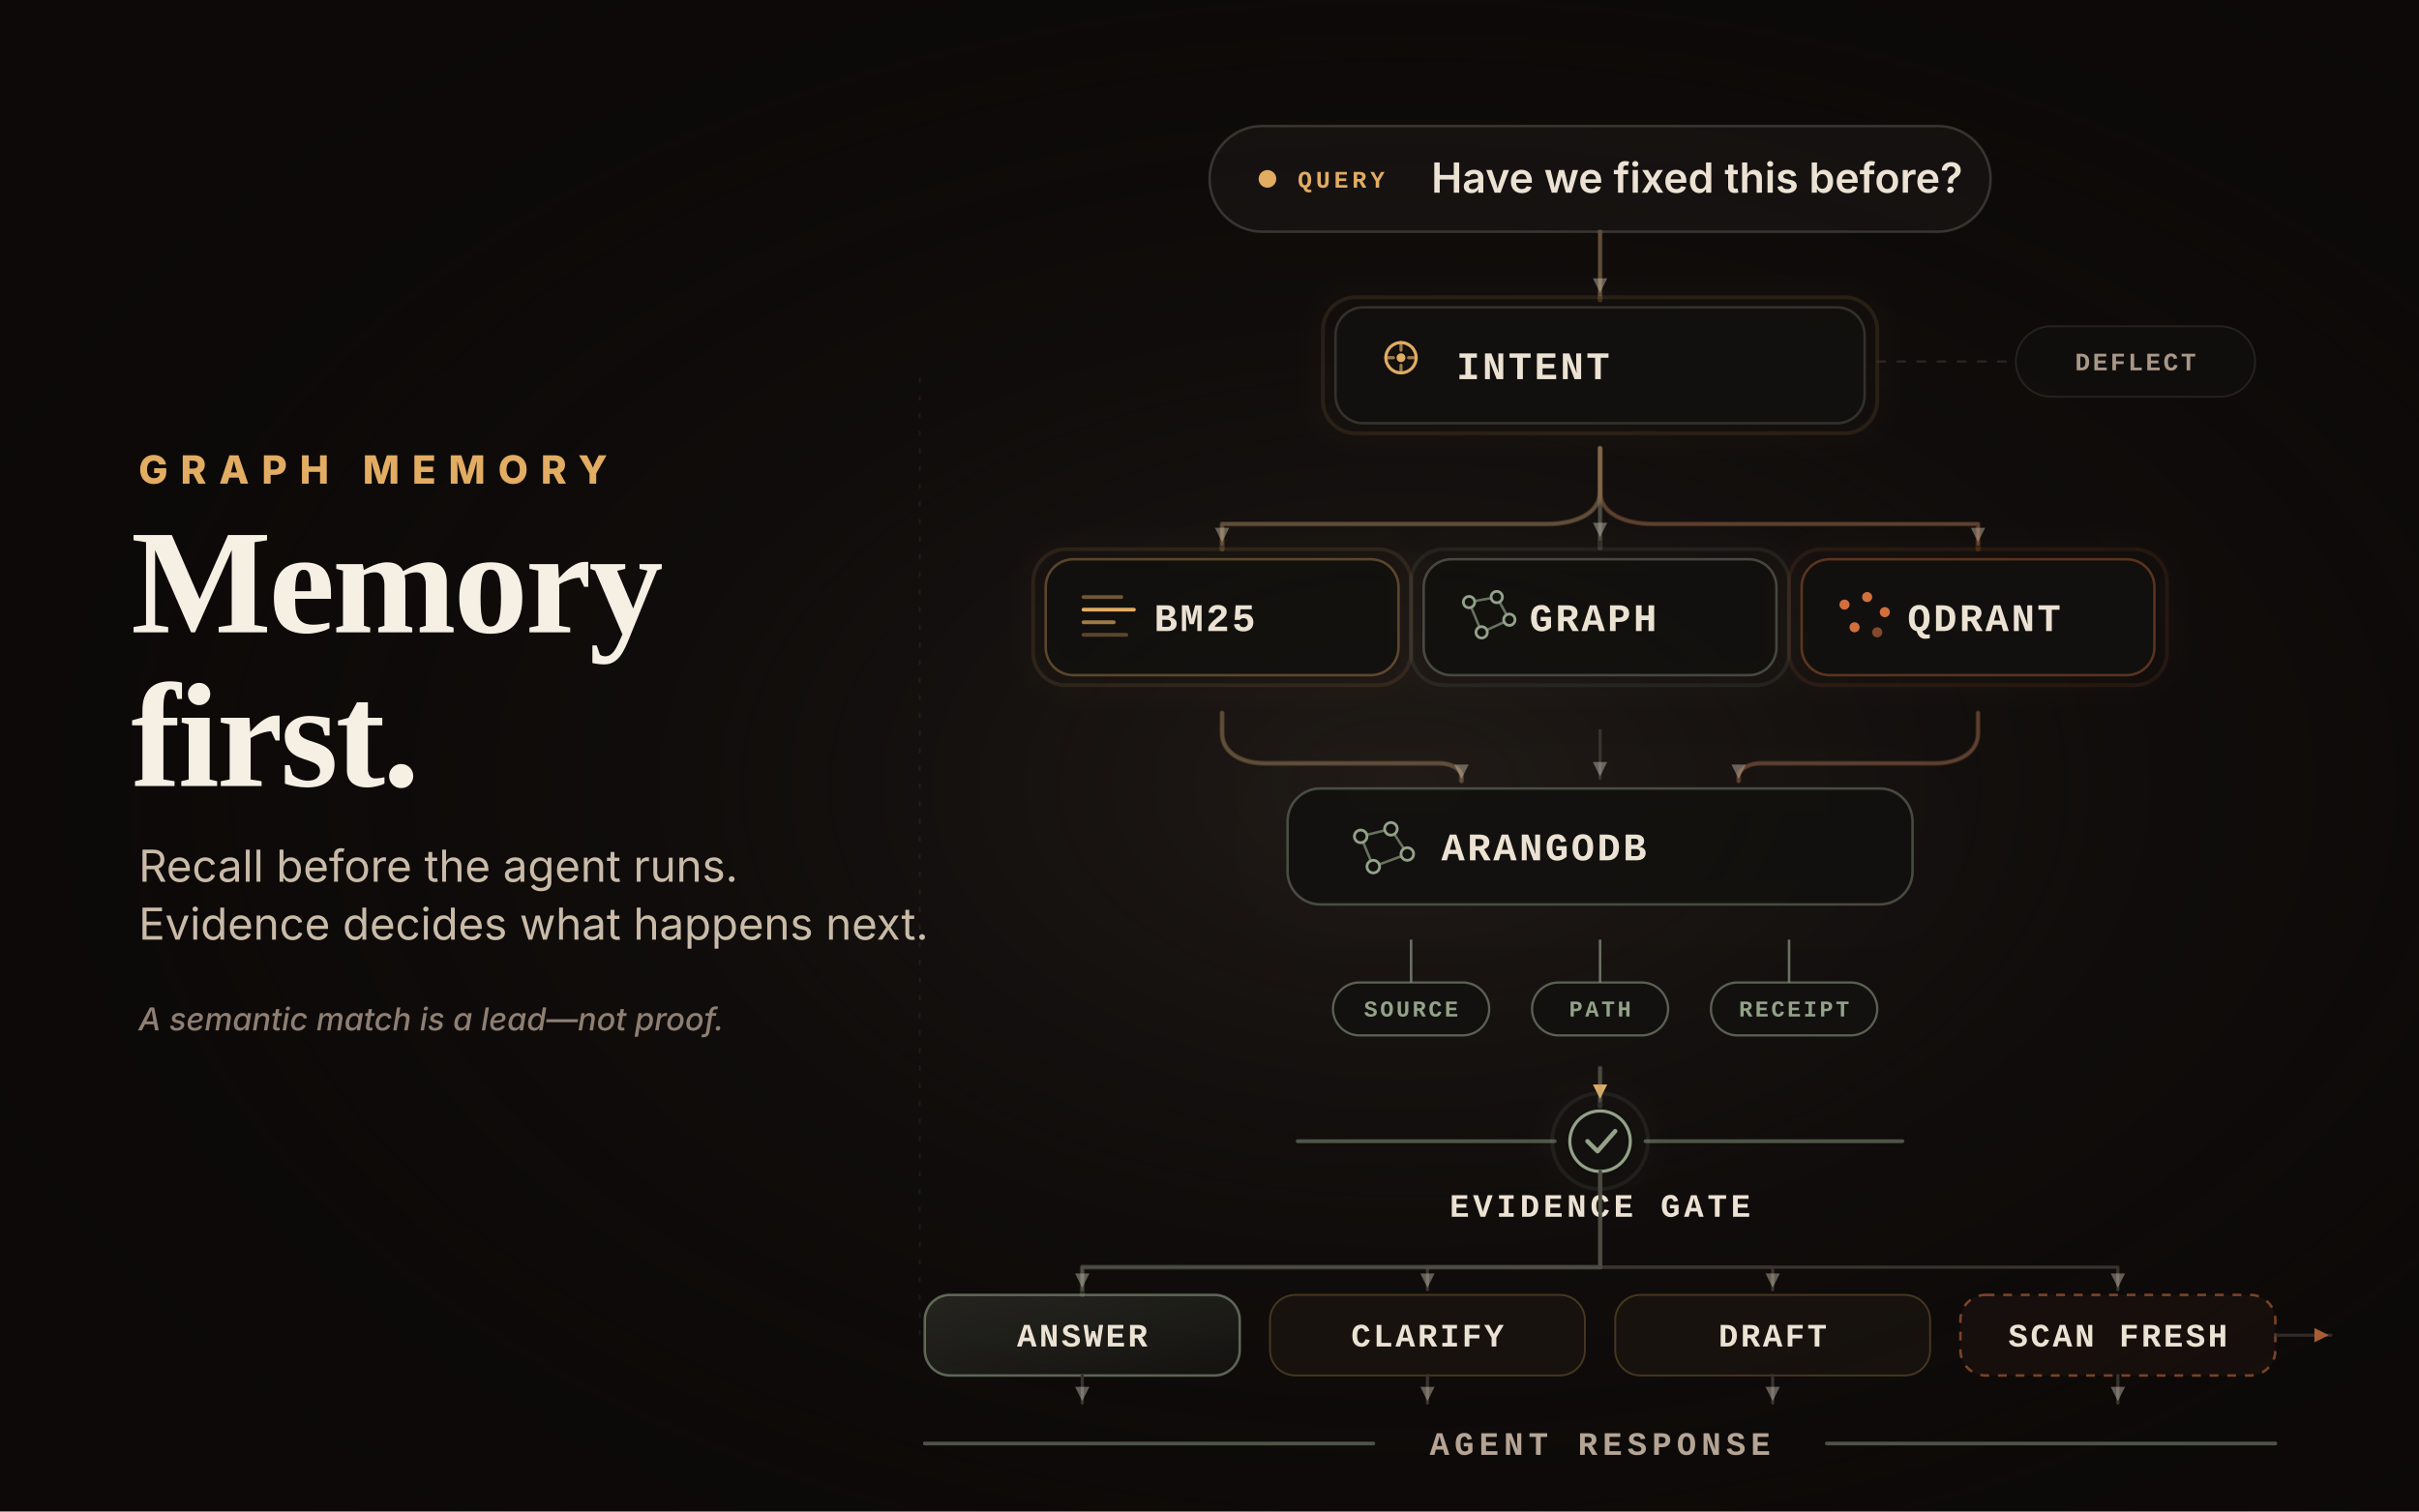
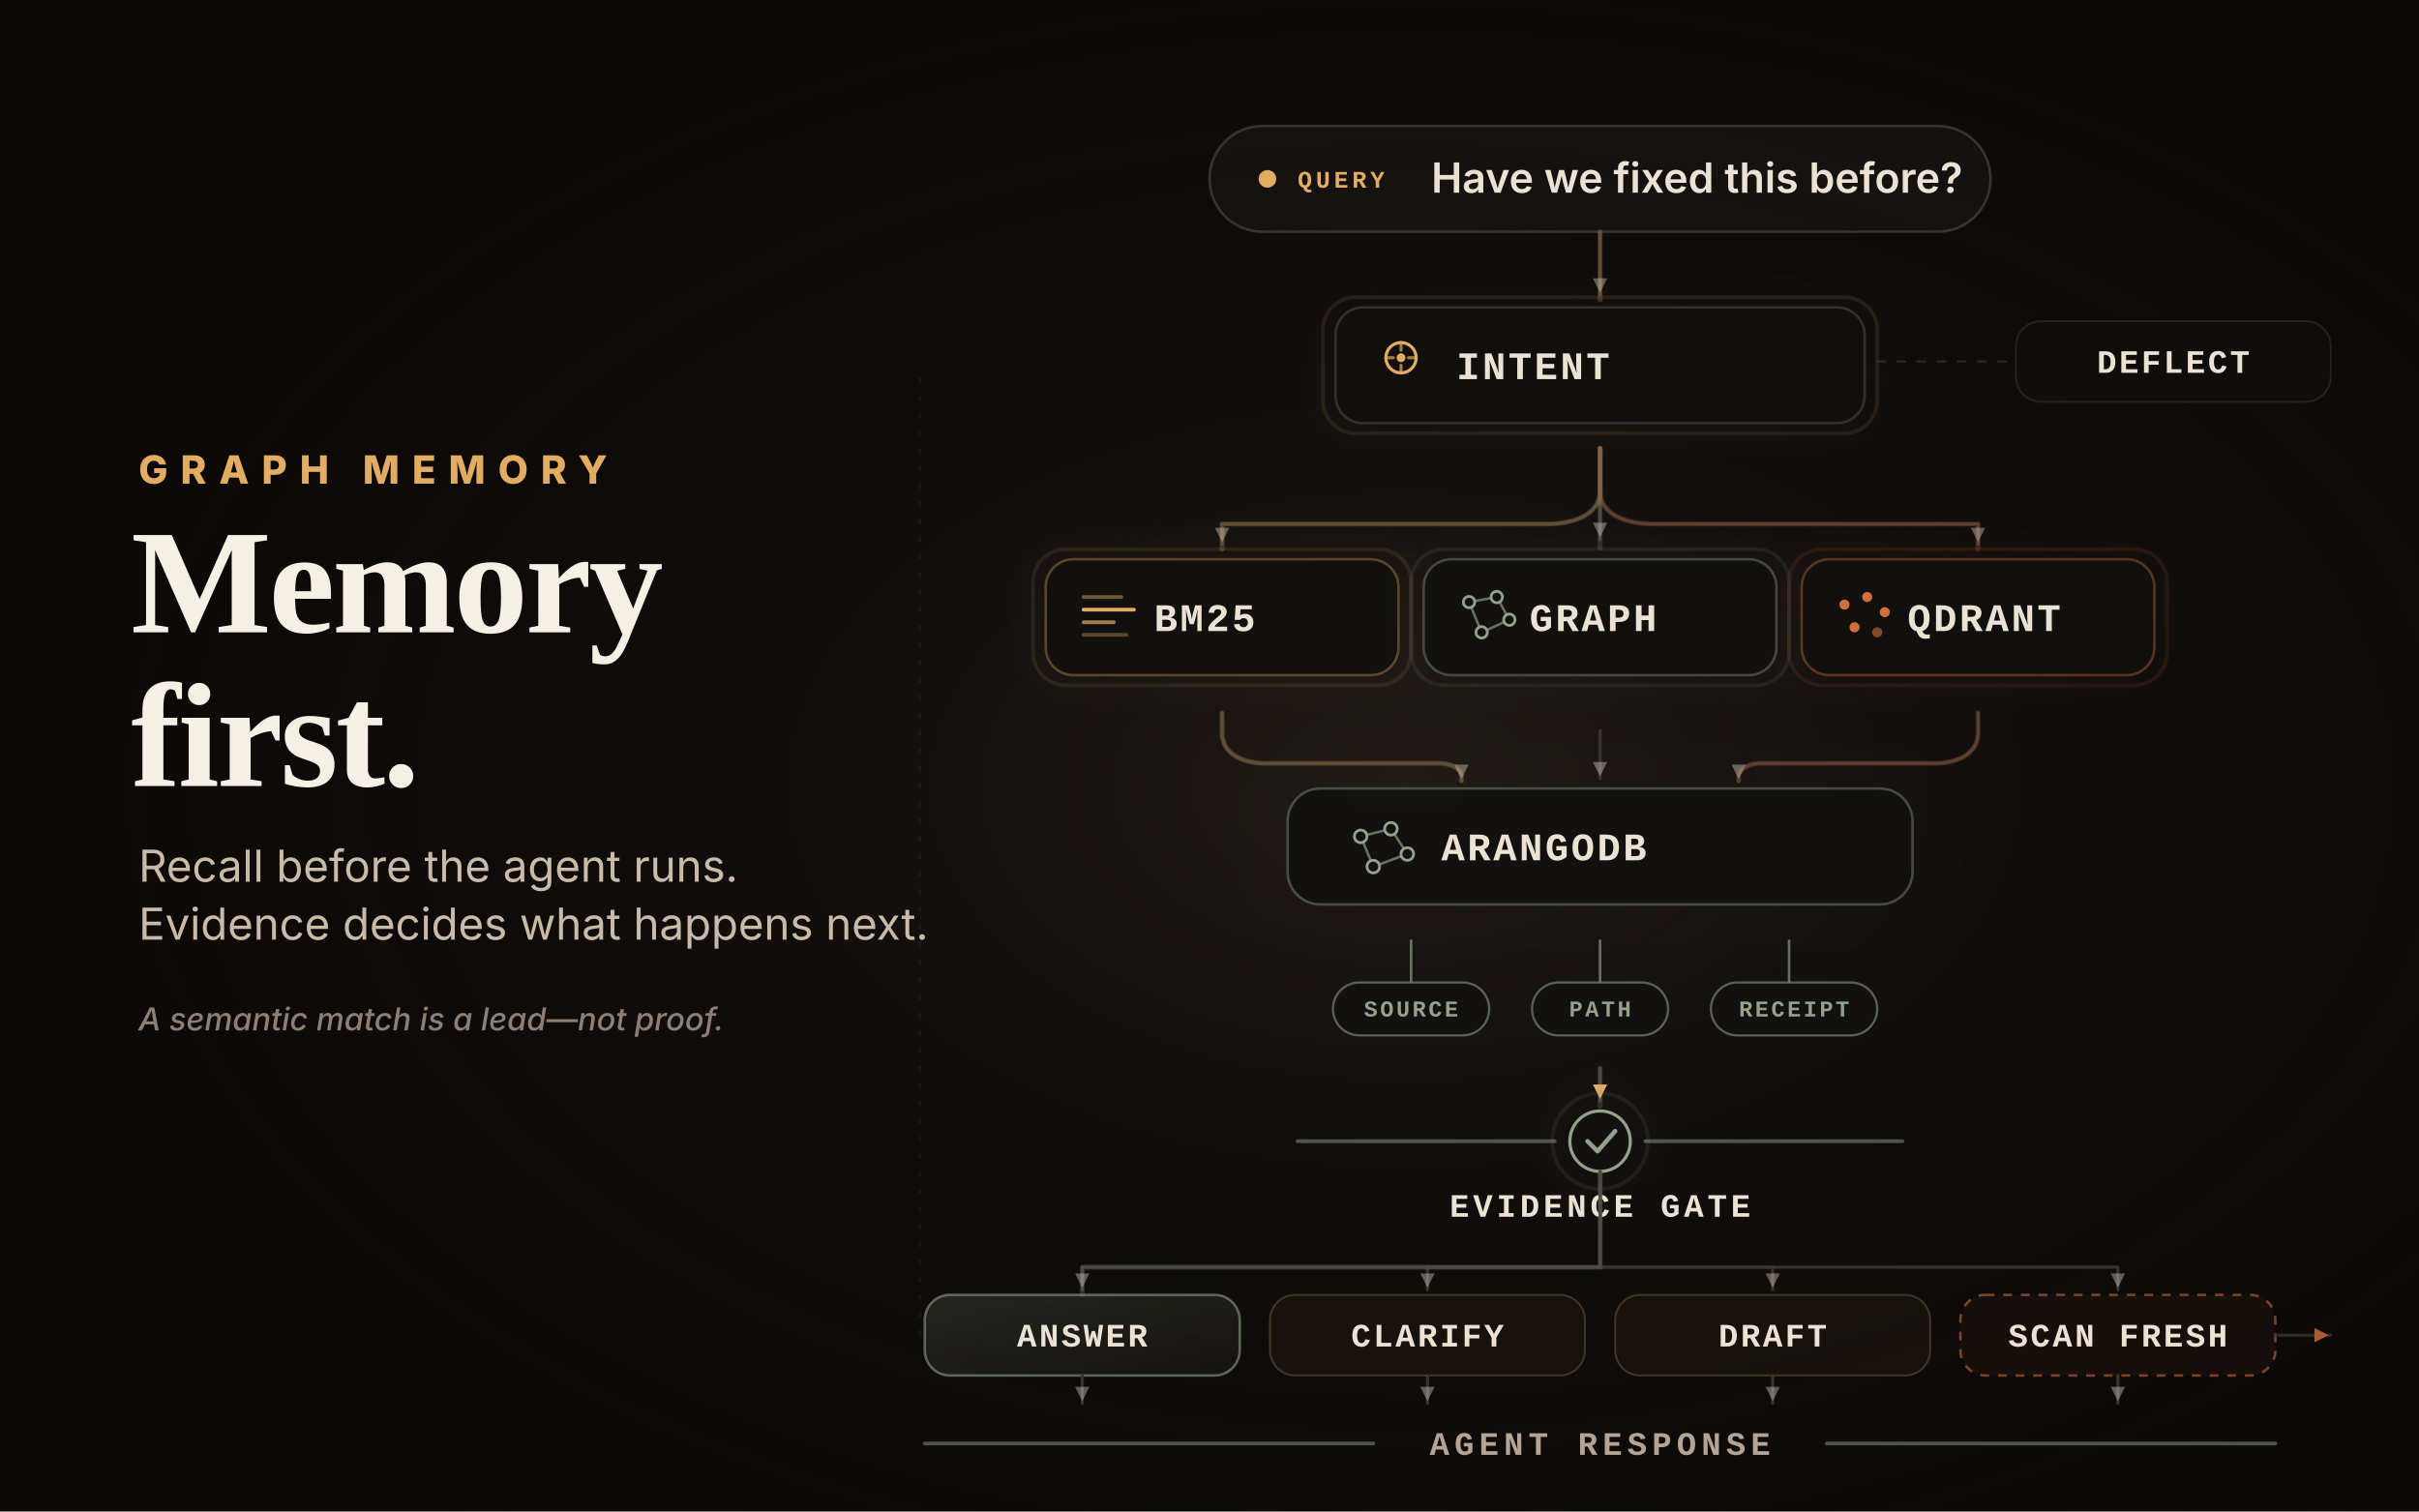
<svg xmlns="http://www.w3.org/2000/svg" viewBox="0 0 1920 1200" width="1920" height="1200" role="img" aria-labelledby="memory-pipeline-title memory-pipeline-desc" tabindex="0">
  <defs>
    <radialGradient id="bg-glow" cx="58%" cy="52%" r="66%">
      <stop offset="0" stop-color="#261f1b" stop-opacity="0.78" />
      <stop offset="0.46" stop-color="#151210" stop-opacity="0.42" />
      <stop offset="1" stop-color="#0c0908" stop-opacity="0" />
    </radialGradient>
    <linearGradient id="answer-fill" x1="0" y1="0" x2="1" y2="1">
      <stop offset="0" stop-color="#93a289" stop-opacity="0.17" />
      <stop offset="1" stop-color="#93a289" stop-opacity="0.05" />
    </linearGradient>
    <marker id="flow-arrow" viewBox="0 0 10 10" refX="8" refY="5" markerWidth="6.5" markerHeight="6.5" orient="auto-start-reverse">
      <path d="M 0 1.5 L 7 5 L 0 8.5 z" fill="rgba(236,226,211,0.38)" />
    </marker>
    <marker id="flow-arrow-ember" viewBox="0 0 10 10" refX="8" refY="5" markerWidth="6.5" markerHeight="6.5" orient="auto-start-reverse">
      <path d="M 0 1.5 L 7 5 L 0 8.5 z" fill="#d1703c" />
    </marker>
    <marker id="flow-arrow-brass" viewBox="0 0 10 10" refX="8" refY="5" markerWidth="6.5" markerHeight="6.5" orient="auto-start-reverse">
      <path d="M 0 1.5 L 7 5 L 0 8.5 z" fill="#e2ac62" />
    </marker>
    <filter id="soft-glow" x="-80%" y="-80%" width="260%" height="260%">
      <feGaussianBlur stdDeviation="10" result="blur" />
      <feMerge>
        <feMergeNode in="blur" />
        <feMergeNode in="SourceGraphic" />
      </feMerge>
    </filter>
    <filter id="wide-glow" x="-120%" y="-120%" width="340%" height="340%">
      <feGaussianBlur stdDeviation="22" />
    </filter>
    <style>
      #memory-pipeline .sans {
        font-family: Inter, ui-sans-serif, system-ui, -apple-system, BlinkMacSystemFont, "Segoe UI", sans-serif;
      }
      #memory-pipeline .mono {
        font-family: ui-monospace, SFMono-Regular, Menlo, Monaco, Consolas, "Liberation Mono", monospace;
      }
      #memory-pipeline .eyebrow {
        fill: #e2ac62;
        font-size: 31px;
        font-weight: 760;
        letter-spacing: 10px;
      }
      #memory-pipeline .serif {
        font-family: Fraunces, Georgia, "Times New Roman", serif;
      }
      #memory-pipeline .headline {
        fill: #f5efe4;
        font-size: 118px;
        font-weight: 720;
        letter-spacing: -2px;
      }
      #memory-pipeline .subhead {
        fill: #c9bba8;
        font-size: 35px;
        font-weight: 430;
      }
      #memory-pipeline .footer {
        fill: #8f7f72;
        font-size: 25px;
        font-weight: 480;
        font-style: italic;
      }
      #memory-pipeline .step {
        fill: #8f7f72;
        font-size: 16px;
        font-weight: 620;
        letter-spacing: 2.5px;
        opacity: 0.85;
      }
      #memory-pipeline .stage-name {
        fill: #ece2d3;
        font-size: 31px;
        font-weight: 760;
        letter-spacing: 2px;
      }
      #memory-pipeline .stage-note {
        fill: #b5a494;
        font-size: 20px;
        font-weight: 480;
      }
      #memory-pipeline .query-label {
        fill: #e2ac62;
        font-size: 19px;
        font-weight: 760;
        letter-spacing: 3px;
      }
      #memory-pipeline .query-text {
        fill: #ece2d3;
        font-size: 33px;
        font-weight: 570;
      }
      #memory-pipeline .token-label {
        fill: #93a289;
        font-size: 18px;
        font-weight: 730;
        letter-spacing: 2px;
      }
      #memory-pipeline .gate-name {
        fill: #ece2d3;
        font-size: 26px;
        font-weight: 760;
        letter-spacing: 3px;
      }
      #memory-pipeline .gate-note {
        fill: #a99787;
        font-size: 20px;
        font-weight: 480;
      }
      #memory-pipeline .outcome-name {
        fill: #ece2d3;
        font-size: 26px;
        font-weight: 760;
        letter-spacing: 2px;
      }
      #memory-pipeline .outcome-note {
        fill: #a99787;
        font-size: 18px;
        font-weight: 490;
      }
      #memory-pipeline .terminal-label {
        fill: #b5a494;
        font-size: 26px;
        font-weight: 720;
        letter-spacing: 4px;
      }
      #memory-pipeline .aside-name {
        fill: #a99787;
        font-size: 20px;
        font-weight: 720;
        letter-spacing: 2px;
      }
      #memory-pipeline .aside-note {
        fill: #8f7f72;
        font-size: 16px;
        font-weight: 470;
      }

      #memory-pipeline .panel {
        fill: rgba(18, 17, 15, 0.86);
        stroke: rgba(236, 226, 211, 0.16);
        stroke-width: 2;
      }
      #memory-pipeline .panel-soft {
        fill: rgba(18, 17, 15, 0.68);
        stroke: rgba(236, 226, 211, 0.10);
        stroke-width: 1.5;
      }
      #memory-pipeline .query-shell {
        fill: rgba(236, 226, 211, 0.035);
        stroke: rgba(236, 226, 211, 0.18);
        stroke-width: 2;
      }
      #memory-pipeline .base-path {
        fill: none;
        stroke: #39332e;
        stroke-width: 2.5;
        stroke-linecap: round;
        stroke-linejoin: round;
      }
      #memory-pipeline .base-path-faint {
        fill: none;
        stroke: #39332e;
        stroke-width: 2;
        stroke-linecap: round;
        stroke-dasharray: 6 10;
        opacity: 0.58;
      }
      #memory-pipeline .flow-path {
        fill: none;
        stroke-width: 4;
        stroke-linecap: round;
        stroke-linejoin: round;
        stroke-dasharray: 1;
        stroke-dashoffset: 0;
        opacity: 0.22;
      }
      #memory-pipeline .flow-amber { stroke: #e2ac62; }
      #memory-pipeline .flow-violet { stroke: #d1703c; }
      #memory-pipeline .flow-mint { stroke: #93a289; }
      #memory-pipeline .stage-halo {
        fill: none;
        stroke-width: 3;
        opacity: 0.12;
      }
      #memory-pipeline .halo-amber { stroke: #e2ac62; }
      #memory-pipeline .halo-violet { stroke: #d1703c; }
      #memory-pipeline .halo-mint { stroke: #93a289; }
      #memory-pipeline .intent-mark {
        fill: none;
        stroke: #e2ac62;
        stroke-width: 2.5;
        stroke-linecap: round;
      }
      #memory-pipeline .bm25-line {
        stroke: #e2ac62;
        stroke-width: 3;
        stroke-linecap: round;
      }
      #memory-pipeline .q-node {
        fill: #d1703c;
      }
      #memory-pipeline .q-edge {
        stroke: rgba(209, 112, 60, 0.7);
        stroke-width: 1.5;
      }
      #memory-pipeline .graph-edge {
        stroke: rgba(147, 162, 137, 0.66);
        stroke-width: 2;
      }
      #memory-pipeline .graph-node {
        fill: #12110f;
        stroke: #93a289;
        stroke-width: 2.2;
      }
      #memory-pipeline .token {
        fill: #12110f;
        stroke: rgba(147, 162, 137, 0.55);
        stroke-width: 1.8;
      }
      #memory-pipeline .gate-line {
        stroke: rgba(147, 162, 137, 0.48);
        stroke-width: 3;
        stroke-linecap: round;
      }
      #memory-pipeline .gate-ring {
        fill: #12110f;
        stroke: #93a289;
        stroke-width: 2.5;
      }
      #memory-pipeline .gate-check {
        fill: none;
        stroke: #93a289;
        stroke-width: 3.5;
        stroke-linecap: round;
        stroke-linejoin: round;
      }
      #memory-pipeline .answer-shell {
        fill: url(#answer-fill);
        stroke: rgba(147, 162, 137, 0.58);
        stroke-width: 2;
      }
      #memory-pipeline .clarify-shell {
        fill: rgba(226, 172, 98, 0.045);
        stroke: rgba(226, 172, 98, 0.25);
        stroke-width: 1.5;
      }
      #memory-pipeline .scan-shell {
        fill: rgba(209, 112, 60, 0.05);
        stroke: rgba(209, 112, 60, 0.55);
        stroke-width: 2;
        stroke-dasharray: 7 7;
      }
      #memory-pipeline .active-dot { fill: #93a289; }
      #memory-pipeline .deflect-dot { fill: #8f7f72; }
      #memory-pipeline .panel-02a { stroke: rgba(226, 172, 98, 0.34); }
      #memory-pipeline .panel-02b { stroke: rgba(209, 112, 60, 0.38); }
      #memory-pipeline .panel-03  { stroke: rgba(147, 162, 137, 0.40); }
      #memory-pipeline .panel-02g { stroke: rgba(147, 162, 137, 0.38); }

      @media (prefers-reduced-motion: no-preference) {
        @keyframes draw-query {
          0%, 4% { stroke-dashoffset: 1; opacity: 0; }
          14%, 28% { stroke-dashoffset: 0; opacity: 1; }
          36%, 100% { stroke-dashoffset: 0; opacity: 0.18; }
        }
        @keyframes pulse-intent {
          0%, 8%, 100% { opacity: 0; transform: scale(0.96); }
          16%, 28% { opacity: 0.75; transform: scale(1); }
          36% { opacity: 0.12; transform: scale(1.04); }
        }
        @keyframes draw-split {
          0%, 18% { stroke-dashoffset: 1; opacity: 0; }
          32%, 46% { stroke-dashoffset: 0; opacity: 1; }
          54%, 100% { stroke-dashoffset: 0; opacity: 0.18; }
        }
        @keyframes pulse-recall {
          0%, 22%, 100% { opacity: 0; transform: scale(0.97); }
          32%, 47% { opacity: 0.72; transform: scale(1); }
          55% { opacity: 0.10; transform: scale(1.03); }
        }
        @keyframes draw-merge {
          0%, 36% { stroke-dashoffset: 1; opacity: 0; }
          50%, 62% { stroke-dashoffset: 0; opacity: 1; }
          70%, 100% { stroke-dashoffset: 0; opacity: 0.18; }
        }
        @keyframes pulse-record {
          0%, 42%, 100% { opacity: 0; transform: scale(0.98); }
          52%, 68% { opacity: 0.7; transform: scale(1); }
          76% { opacity: 0.10; transform: scale(1.035); }
        }
        @keyframes proof-on {
          0%, 52%, 100% { opacity: 0.35; }
          62%, 76% { opacity: 1; }
          84% { opacity: 0.48; }
        }
        @keyframes draw-gate {
          0%, 58% { stroke-dashoffset: 1; opacity: 0; }
          72%, 84% { stroke-dashoffset: 0; opacity: 1; }
          92%, 100% { stroke-dashoffset: 0; opacity: 0.18; }
        }
        @keyframes pulse-gate {
          0%, 62%, 100% { opacity: 0; transform: scale(0.9); }
          74%, 88% { opacity: 0.8; transform: scale(1); }
          96% { opacity: 0.14; transform: scale(1.06); }
        }
        @keyframes answer-on {
          0%, 72%, 100% { opacity: 0.48; }
          84%, 96% { opacity: 1; }
        }
        @keyframes query-dot {
          0%, 2% { transform: scale(0.7); opacity: 0.3; }
          10%, 22% { transform: scale(1.25); opacity: 1; }
          32%, 100% { transform: scale(1); opacity: 0.55; }
        }
        #memory-pipeline .query-flow { animation: draw-query 9s ease-in-out infinite; }
        #memory-pipeline .intent-halo {
          transform-origin: 1070px 330px;
          animation: pulse-intent 9s ease-in-out infinite;
        }
        #memory-pipeline .split-flow { animation: draw-split 9s ease-in-out infinite; }
        #memory-pipeline .bm25-halo {
          transform-origin: 770px 535px;
          animation: pulse-recall 9s ease-in-out infinite;
        }
        #memory-pipeline .graph-halo {
          transform-origin: 1070px 535px;
          animation: pulse-recall 9s ease-in-out infinite;
          animation-delay: 0.09s;
        }
        #memory-pipeline .qdrant-halo {
          transform-origin: 1370px 535px;
          animation: pulse-recall 9s ease-in-out infinite;
          animation-delay: 0.18s;
        }
        #memory-pipeline .merge-flow { animation: draw-merge 9s ease-in-out infinite; }
        #memory-pipeline .record-halo {
          transform-origin: 1070px 729px;
          animation: pulse-record 9s ease-in-out infinite;
        }
        #memory-pipeline .proof-1 { animation: proof-on 9s ease-in-out infinite; }
        #memory-pipeline .proof-2 { animation: proof-on 9s ease-in-out infinite; animation-delay: 0.18s; }
        #memory-pipeline .proof-3 { animation: proof-on 9s ease-in-out infinite; animation-delay: 0.36s; }
        #memory-pipeline .gate-flow { animation: draw-gate 9s ease-in-out infinite; }
        #memory-pipeline .gate-halo {
          transform-origin: 1070px 936px;
          animation: pulse-gate 9s ease-in-out infinite;
        }
        #memory-pipeline .answer-state { animation: answer-on 9s ease-in-out infinite; }
        #memory-pipeline .query-dot { transform-origin: 806px 172px; animation: query-dot 9s ease-in-out infinite; }
      }
    </style>
  </defs>
  <g id="memory-pipeline">
    <rect width="1920" height="1200" fill="#0c0908" />
    <rect width="1920" height="1200" fill="url(#bg-glow)" />
    <g aria-label="Card heading" transform="translate(0 -62)">
      <text x="110" y="446" class="sans eyebrow">GRAPH MEMORY</text>
      <text x="104" y="564" class="serif headline">Memory</text>
      <text x="104" y="686" class="serif headline">first.</text>
      <text x="110" y="762" class="sans subhead">Recall before the agent runs.</text>
      <text x="110" y="808" class="sans subhead">Evidence decides what happens next.</text>
      <text x="110" y="880" class="sans footer">A semantic match is a lead—not proof.</text>
    </g>
    <line x1="730" y1="300" x2="730" y2="1060" stroke="rgba(236,226,211,0.07)" stroke-dasharray="4 10" stroke-width="1.5" />
    <g transform="translate(200 -30)">
      <g aria-label="Example question">
        <rect x="760" y="130" width="620" height="84" rx="42" class="query-shell" />
        <circle cx="806" cy="172" r="7" fill="#e2ac62" class="query-dot" />
        <text x="830" y="179" class="mono query-label">QUERY</text>
        <text x="936" y="183" class="sans query-text">Have we fixed this before?</text>
      </g>
      <g aria-label="Intent stage">
        <path d="M1070 214 V264" class="base-path" marker-end="url(#flow-arrow)" />
        <path d="M1070 214 V268" class="flow-path flow-amber query-flow" pathLength="1" />
        <rect x="850" y="266" width="440" height="108" rx="26" class="stage-halo halo-amber intent-halo" filter="url(#soft-glow)" />
        <rect x="860" y="274" width="420" height="92" rx="22" class="panel" />
        <g transform="translate(896 300)" aria-hidden="true">
          <circle cx="16" cy="14" r="12" class="intent-mark" />
          <path d="M16 2 V8 M16 20 V26 M4 14 H10 M22 14 H28" class="intent-mark" opacity="0.68" />
          <circle cx="16" cy="14" r="3.5" fill="#e2ac62" />
        </g>
        <text x="956" y="331" class="mono stage-name">INTENT</text>
        <path d="M1290 317 H1400" class="base-path-faint" />
        <g aria-label="Deflect branch">
-           <rect x="1400" y="289" width="190" height="56" rx="28" class="panel-soft" />
-           <text x="1495" y="324" text-anchor="middle" class="mono aside-name">DEFLECT</text>
+           <rect x="1400" y="285" width="250" height="64" rx="20" class="panel-soft" />
+           <text x="1525" y="326" text-anchor="middle" class="mono outcome-name">DEFLECT</text>
        </g>
      </g>
      <g aria-label="Hybrid recall stage">
        <path d="M1070 386 V420 C1070 438 1050 446 1028 446 H770 V462" class="base-path" marker-end="url(#flow-arrow)" />
        <path d="M1070 386 V458" class="base-path" marker-end="url(#flow-arrow)" />
        <path d="M1070 386 V420 C1070 438 1090 446 1112 446 H1370 V462" class="base-path" marker-end="url(#flow-arrow)" />
        <path d="M1070 386 V420 C1070 438 1050 446 1028 446 H770 V466" class="flow-path flow-amber split-flow" pathLength="1" />
        <path d="M1070 386 V466" class="flow-path flow-mint split-flow" pathLength="1" />
        <path d="M1070 386 V420 C1070 438 1090 446 1112 446 H1370 V466" class="flow-path flow-violet split-flow" pathLength="1" />
        <rect x="620" y="466" width="300" height="108" rx="26" class="stage-halo halo-amber bm25-halo" filter="url(#soft-glow)" />
        <rect x="630" y="474" width="280" height="92" rx="22" class="panel panel-02a" />
        <g transform="translate(660 500)" aria-hidden="true">
          <line x1="0" y1="4" x2="30" y2="4" class="bm25-line" opacity="0.45" />
          <line x1="0" y1="14" x2="40" y2="14" class="bm25-line" />
          <line x1="0" y1="24" x2="24" y2="24" class="bm25-line" opacity="0.68" />
          <line x1="0" y1="34" x2="34" y2="34" class="bm25-line" opacity="0.35" />
        </g>
        <text x="716" y="531" class="mono stage-name">BM25</text>
        <rect x="920" y="466" width="300" height="108" rx="26" class="stage-halo halo-mint graph-halo" filter="url(#soft-glow)" />
        <rect x="930" y="474" width="280" height="92" rx="22" class="panel panel-02g" />
        <g transform="translate(958 500)" aria-hidden="true">
          <line x1="8" y1="8" x2="30" y2="4" class="graph-edge" />
          <line x1="30" y1="4" x2="40" y2="22" class="graph-edge" />
          <line x1="8" y1="8" x2="18" y2="32" class="graph-edge" />
          <line x1="18" y1="32" x2="40" y2="22" class="graph-edge" />
          <circle cx="8" cy="8" r="4.5" class="graph-node" />
          <circle cx="30" cy="4" r="4.5" class="graph-node" />
          <circle cx="40" cy="22" r="4.5" class="graph-node" />
          <circle cx="18" cy="32" r="4.5" class="graph-node" />
        </g>
        <text x="1014" y="531" class="mono stage-name">GRAPH</text>
        <rect x="1220" y="466" width="300" height="108" rx="26" class="stage-halo halo-violet qdrant-halo" filter="url(#soft-glow)" />
        <rect x="1230" y="474" width="280" height="92" rx="22" class="panel panel-02b" />
        <g transform="translate(1258 500)" aria-hidden="true">
          <circle cx="6" cy="10" r="4" class="q-node" />
          <circle cx="24" cy="4" r="4" class="q-node" />
          <circle cx="38" cy="16" r="4" class="q-node" />
          <circle cx="14" cy="28" r="4" class="q-node" />
          <circle cx="32" cy="32" r="4" class="q-node" opacity="0.6" />
        </g>
        <text x="1314" y="531" class="mono stage-name">QDRANT</text>
      </g>
      <g aria-label="Canonical record and graph evidence stage">
        <path d="M770 596 V612 C770 628 786 636 804 636 H942 C954 636 960 642 960 646 V650" class="base-path" marker-end="url(#flow-arrow)" />
        <path d="M1070 610 V648" class="base-path" marker-end="url(#flow-arrow)" />
        <path d="M1370 596 V612 C1370 628 1354 636 1336 636 H1198 C1186 636 1180 642 1180 646 V650" class="base-path" marker-end="url(#flow-arrow)" />
        <path d="M770 596 V612 C770 628 786 636 804 636 H942 C954 636 960 642 960 646 V650" class="flow-path flow-amber merge-flow" pathLength="1" />
        <path d="M1370 596 V612 C1370 628 1354 636 1336 636 H1198 C1186 636 1180 642 1180 646 V650" class="flow-path flow-violet merge-flow" pathLength="1" />
        <rect x="808" y="648" width="524" height="108" rx="32" class="stage-halo halo-mint record-halo" filter="url(#wide-glow)" />
        <rect x="822" y="656" width="496" height="92" rx="26" class="panel panel-03" />
        <g transform="translate(872 684)" aria-hidden="true">
          <line x1="8" y1="10" x2="32" y2="4" class="graph-edge" />
          <line x1="32" y1="4" x2="45" y2="24" class="graph-edge" />
          <line x1="8" y1="10" x2="18" y2="34" class="graph-edge" />
          <line x1="18" y1="34" x2="45" y2="24" class="graph-edge" />
          <circle cx="8" cy="10" r="5" class="graph-node" />
          <circle cx="32" cy="4" r="5" class="graph-node" />
          <circle cx="45" cy="24" r="5" class="graph-node" />
          <circle cx="18" cy="34" r="5" class="graph-node" />
        </g>
        <text x="944" y="713" class="mono stage-name">ARANGODB</text>
        <g class="proof-1" aria-label="Source evidence">
          <path d="M920 776 V810" class="graph-edge" />
          <rect x="858" y="810" width="124" height="42" rx="21" class="token" />
          <text x="920" y="837" text-anchor="middle" class="mono token-label">SOURCE</text>
        </g>
        <g class="proof-2" aria-label="Graph path evidence">
          <path d="M1070 776 V810" class="graph-edge" />
          <rect x="1016" y="810" width="108" height="42" rx="21" class="token" />
          <text x="1070" y="837" text-anchor="middle" class="mono token-label">PATH</text>
        </g>
        <g class="proof-3" aria-label="Receipt evidence">
          <path d="M1220 776 V810" class="graph-edge" />
          <rect x="1158" y="810" width="132" height="42" rx="21" class="token" />
          <text x="1224" y="837" text-anchor="middle" class="mono token-label">RECEIPT</text>
        </g>
      </g>
      <g aria-label="Evidence gate">
        <path d="M1070 878 V904" class="base-path" marker-end="url(#flow-arrow-brass)" />
        <path d="M1070 878 V908" class="flow-path flow-mint gate-flow" pathLength="1" />
        <circle cx="1070" cy="936" r="38" class="stage-halo halo-mint gate-halo" filter="url(#soft-glow)" />
        <line x1="830" y1="936" x2="1034" y2="936" class="gate-line" />
        <line x1="1106" y1="936" x2="1310" y2="936" class="gate-line" />
        <circle cx="1070" cy="936" r="24" class="gate-ring" />
        <path d="M1060 936 L1068 944 L1082 928" class="gate-check" />
        <text x="1070" y="996" text-anchor="middle" class="mono gate-name">EVIDENCE GATE</text>
      </g>
      <g aria-label="Bounded outcomes">
        <path d="M1070 960 V1036 H659 V1054" class="base-path" marker-end="url(#flow-arrow)" />
        <path d="M1070 960 V1036 H933 V1054" class="base-path" marker-end="url(#flow-arrow)" />
        <path d="M1070 960 V1036 H1207 V1054" class="base-path" marker-end="url(#flow-arrow)" />
        <path d="M1070 960 V1036 H1481 V1054" class="base-path" marker-end="url(#flow-arrow)" />
        <path d="M1070 960 V1036 H659 V1058" class="flow-path flow-mint gate-flow" pathLength="1" />
        <g class="answer-state" aria-label="Answer outcome">
          <rect x="534" y="1058" width="250" height="64" rx="20" class="answer-shell" />
          <text x="659" y="1099" text-anchor="middle" class="mono outcome-name">ANSWER</text>
        </g>
        <g aria-label="Clarify outcome">
          <rect x="808" y="1058" width="250" height="64" rx="20" class="clarify-shell" />
          <text x="933" y="1099" text-anchor="middle" class="mono outcome-name">CLARIFY</text>
        </g>
        <g aria-label="Draft outcome">
          <rect x="1082" y="1058" width="250" height="64" rx="20" class="clarify-shell" />
          <text x="1207" y="1099" text-anchor="middle" class="mono outcome-name">DRAFT</text>
        </g>
        <g aria-label="Scan fresh outcome">
          <rect x="1356" y="1058" width="250" height="64" rx="20" class="scan-shell" />
          <text x="1481" y="1099" text-anchor="middle" class="mono outcome-name">SCAN FRESH</text>
          <path d="M1606 1090 H1650" class="base-path" stroke="#d1703c" opacity="0.8" marker-end="url(#flow-arrow-ember)" />
        </g>
        <g aria-label="Agent response terminal">
          <path d="M659 1122 V1144" class="base-path" marker-end="url(#flow-arrow)" />
          <path d="M933 1122 V1144" class="base-path" marker-end="url(#flow-arrow)" />
          <path d="M1207 1122 V1144" class="base-path" marker-end="url(#flow-arrow)" />
          <path d="M1481 1122 V1144" class="base-path" marker-end="url(#flow-arrow)" />
          <line x1="534" y1="1176" x2="890" y2="1176" class="gate-line" />
          <line x1="1250" y1="1176" x2="1606" y2="1176" class="gate-line" />
          <text x="1070" y="1185" text-anchor="middle" class="mono terminal-label">AGENT RESPONSE</text>
        </g>
      </g>
    </g>
  </g>
</svg>
